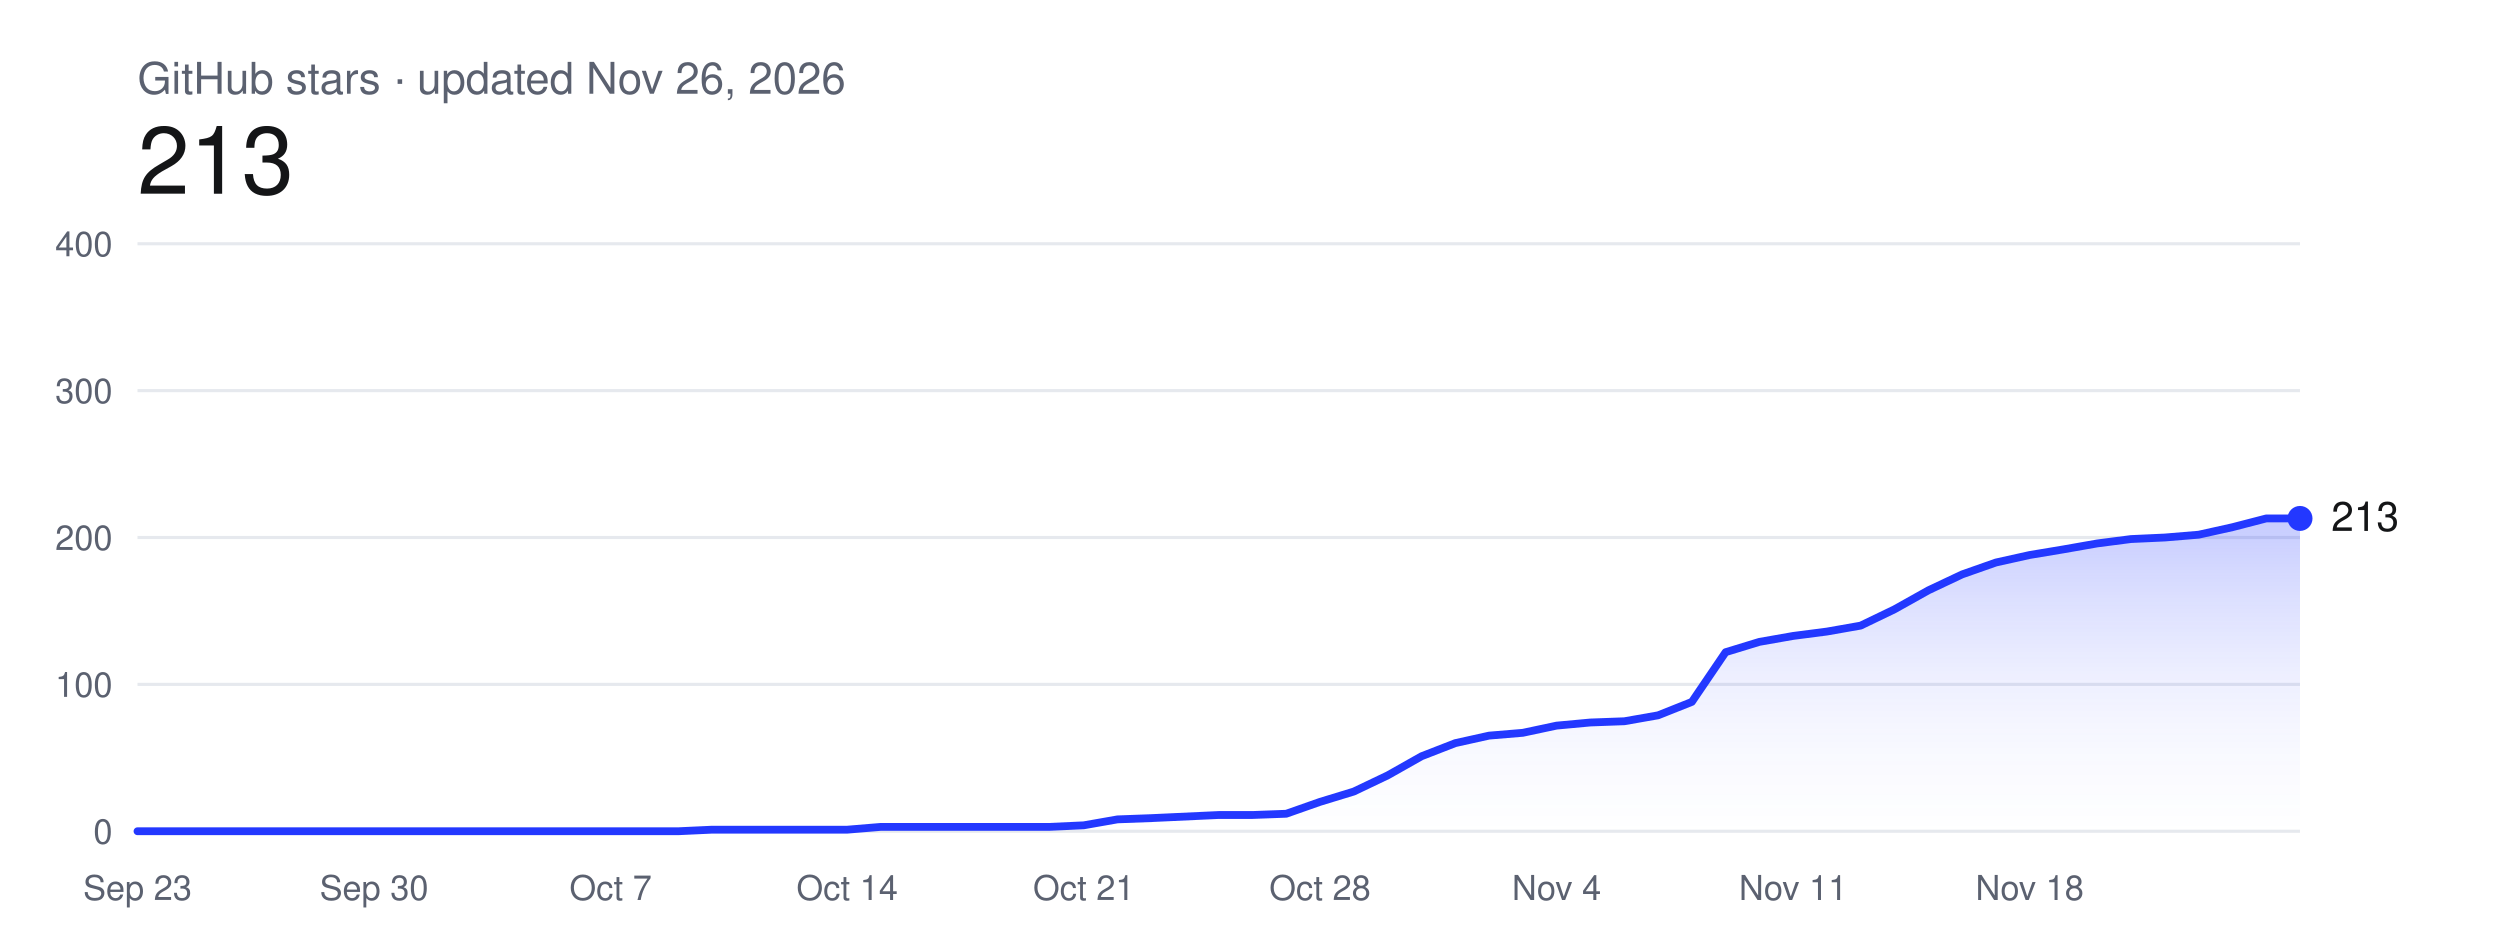
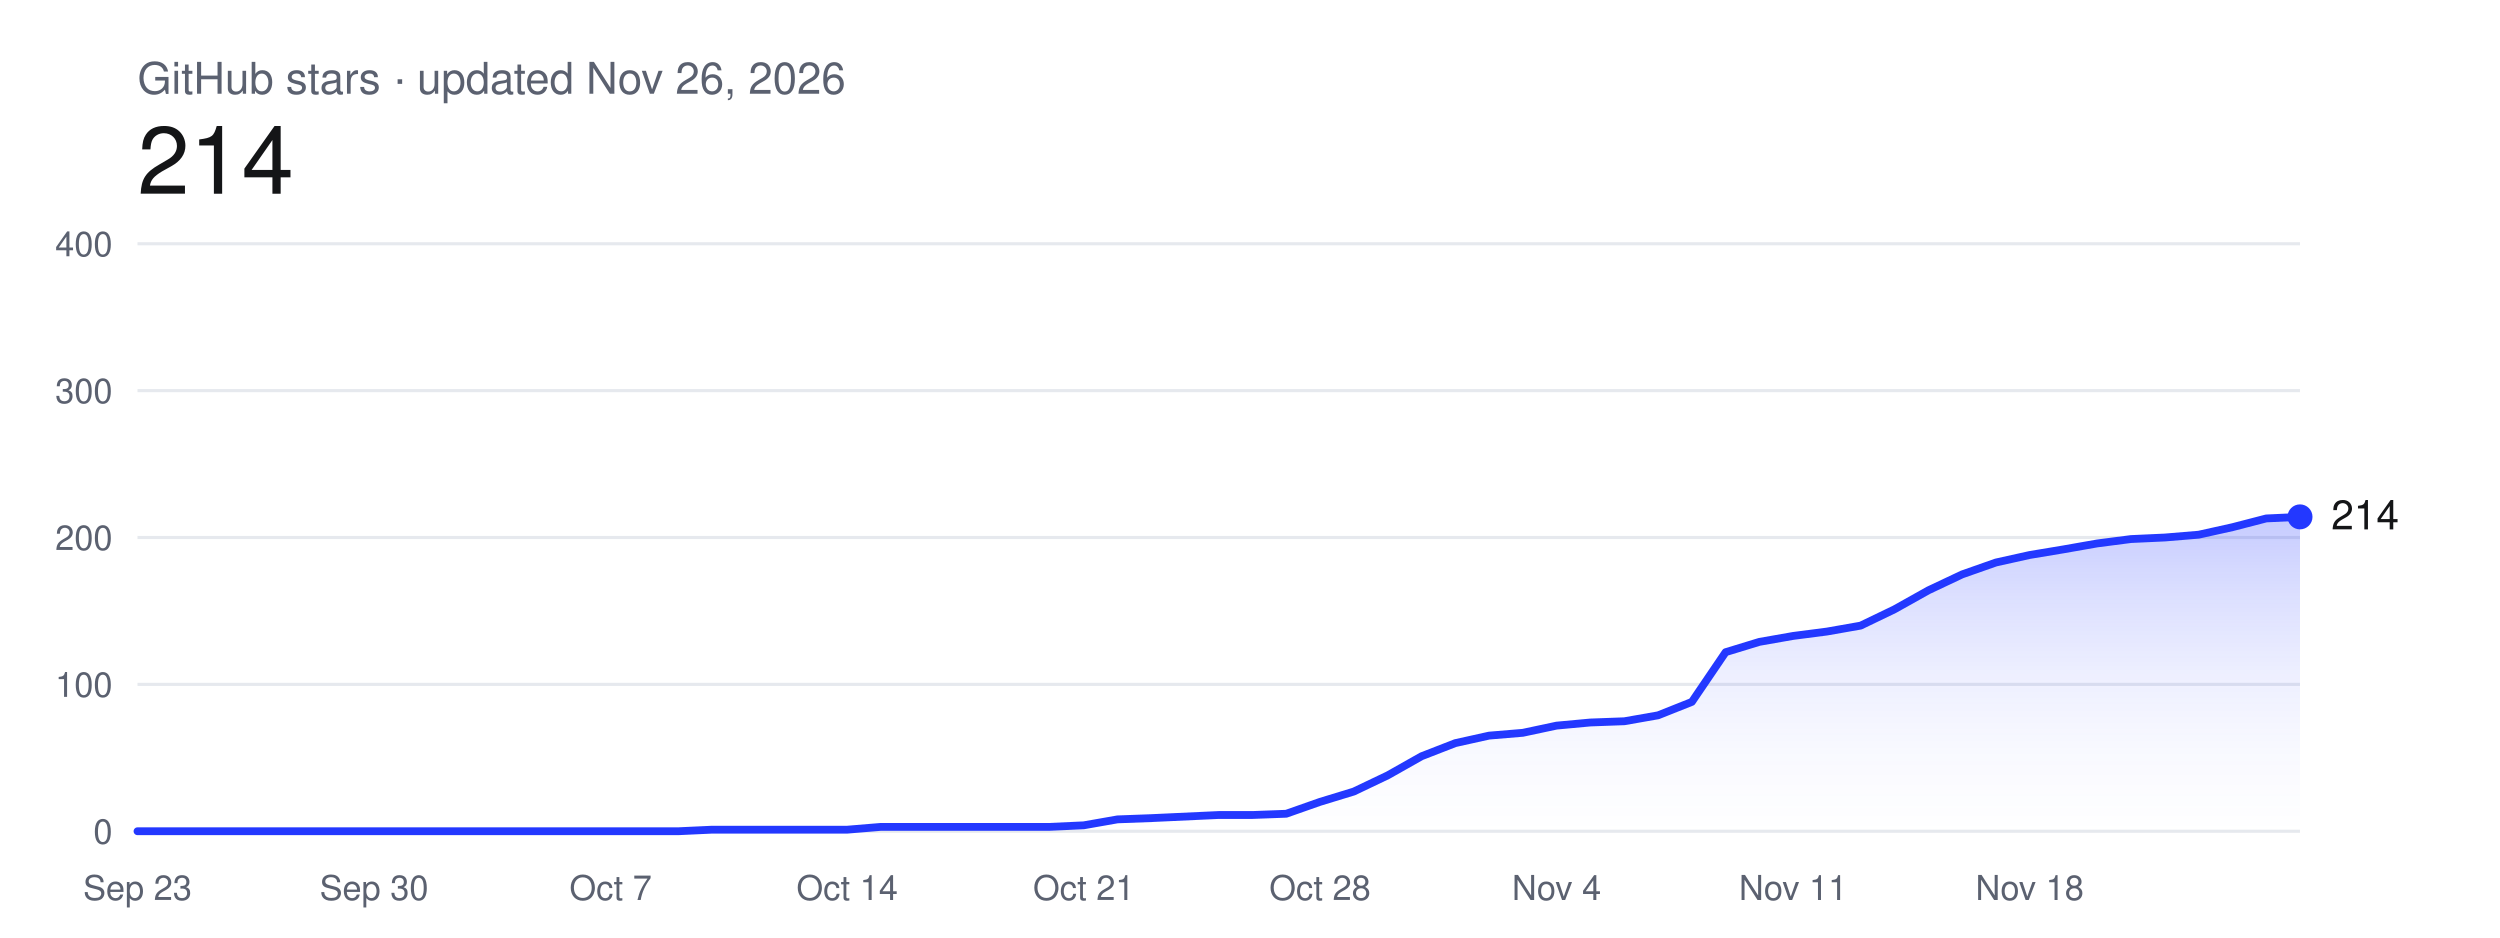
<svg xmlns="http://www.w3.org/2000/svg" width="800" height="300" viewBox="0 0 800 300" font-family="-apple-system, BlinkMacSystemFont, 'Segoe UI', Helvetica, Arial, sans-serif">
  <defs>
    <linearGradient id="a" x1="0" x2="0" y1="0" y2="1">
      <stop offset="0" stop-color="#2338ff" stop-opacity="0.26" />
      <stop offset="0.25" stop-color="#2338ff" stop-opacity="0.16" />
      <stop offset="0.5" stop-color="#2338ff" stop-opacity="0.08" />
      <stop offset="0.75" stop-color="#2338ff" stop-opacity="0.03" />
      <stop offset="1" stop-color="#2338ff" stop-opacity="0" />
    </linearGradient>
  </defs>
  <text x="44" y="30" font-size="14" fill="#5b6170">GitHub stars · updated Nov 26, 2026</text>
-   <text x="44" y="62" font-size="30" font-weight="300" fill="#141517">213</text>
+   <text x="44" y="62" font-size="30" font-weight="300" fill="#141517">214</text>
  <line x1="44" x2="736" y1="266.0" y2="266.0" stroke="#e6e9ee" stroke-width="1" />
  <text x="36" y="270.0" font-size="11" fill="#5b6170" text-anchor="end">0</text>
  <line x1="44" x2="736" y1="219.0" y2="219.0" stroke="#e6e9ee" stroke-width="1" />
  <text x="36" y="223.0" font-size="11" fill="#5b6170" text-anchor="end">100</text>
  <line x1="44" x2="736" y1="172.0" y2="172.0" stroke="#e6e9ee" stroke-width="1" />
  <text x="36" y="176.0" font-size="11" fill="#5b6170" text-anchor="end">200</text>
  <line x1="44" x2="736" y1="125.0" y2="125.0" stroke="#e6e9ee" stroke-width="1" />
  <text x="36" y="129.0" font-size="11" fill="#5b6170" text-anchor="end">300</text>
  <line x1="44" x2="736" y1="78.0" y2="78.0" stroke="#e6e9ee" stroke-width="1" />
  <text x="36" y="82.0" font-size="11" fill="#5b6170" text-anchor="end">400</text>
  <text x="44.0" y="288" font-size="11" fill="#5b6170" text-anchor="middle">Sep 23</text>
  <text x="119.7" y="288" font-size="11" fill="#5b6170" text-anchor="middle">Sep 30</text>
  <text x="195.4" y="288" font-size="11" fill="#5b6170" text-anchor="middle">Oct 7</text>
  <text x="271.1" y="288" font-size="11" fill="#5b6170" text-anchor="middle">Oct 14</text>
  <text x="346.8" y="288" font-size="11" fill="#5b6170" text-anchor="middle">Oct 21</text>
  <text x="422.4" y="288" font-size="11" fill="#5b6170" text-anchor="middle">Oct 28</text>
  <text x="498.1" y="288" font-size="11" fill="#5b6170" text-anchor="middle">Nov 4</text>
  <text x="573.8" y="288" font-size="11" fill="#5b6170" text-anchor="middle">Nov 11</text>
  <text x="649.5" y="288" font-size="11" fill="#5b6170" text-anchor="middle">Nov 18</text>
-   <polygon points="44,266.0 44.0,266.0 54.8,266.0 65.6,266.0 76.4,266.0 87.2,266.0 98.1,266.0 108.9,266.0 119.7,266.0 130.5,266.0 141.3,266.0 152.1,266.0 162.9,266.0 173.8,266.0 184.6,266.0 195.4,266.0 206.2,266.0 217.0,266.0 227.8,265.5 238.6,265.5 249.4,265.5 260.2,265.5 271.1,265.5 281.9,264.6 292.7,264.6 303.5,264.6 314.3,264.6 325.1,264.6 335.9,264.6 346.8,264.1 357.6,262.2 368.4,261.8 379.2,261.3 390.0,260.8 400.8,260.8 411.6,260.4 422.4,256.6 433.2,253.3 444.1,248.1 454.9,242.0 465.7,237.8 476.5,235.4 487.3,234.5 498.1,232.2 508.9,231.2 519.8,230.8 530.6,228.9 541.4,224.6 552.2,208.7 563.0,205.4 573.8,203.5 584.6,202.1 595.4,200.2 606.2,195.0 617.1,188.9 627.9,183.8 638.7,180.0 649.5,177.6 660.3,175.8 671.1,173.9 681.9,172.5 692.8,172.0 703.6,171.1 714.4,168.7 725.2,165.9 736.0,165.9 736.0,266.0" fill="url(#a)" />
-   <polyline points="44.0,266.0 54.8,266.0 65.6,266.0 76.4,266.0 87.2,266.0 98.1,266.0 108.9,266.0 119.7,266.0 130.5,266.0 141.3,266.0 152.1,266.0 162.9,266.0 173.8,266.0 184.6,266.0 195.4,266.0 206.2,266.0 217.0,266.0 227.8,265.5 238.6,265.5 249.4,265.5 260.2,265.5 271.1,265.5 281.9,264.6 292.7,264.6 303.5,264.6 314.3,264.6 325.1,264.6 335.9,264.6 346.8,264.1 357.6,262.2 368.4,261.8 379.2,261.3 390.0,260.8 400.8,260.8 411.6,260.4 422.4,256.6 433.2,253.3 444.1,248.1 454.9,242.0 465.7,237.8 476.5,235.4 487.3,234.5 498.1,232.2 508.9,231.2 519.8,230.8 530.6,228.9 541.4,224.6 552.2,208.7 563.0,205.4 573.8,203.5 584.6,202.1 595.4,200.2 606.2,195.0 617.1,188.9 627.9,183.8 638.7,180.0 649.5,177.6 660.3,175.8 671.1,173.9 681.9,172.5 692.8,172.0 703.6,171.1 714.4,168.7 725.2,165.9 736.0,165.9" fill="none" stroke="#2338ff" stroke-width="2.5" stroke-linejoin="round" stroke-linecap="round" />
-   <circle cx="736.0" cy="165.9" r="4" fill="#2338ff" />
-   <text x="746.0" y="169.9" font-size="13" fill="#141517">213</text>
+   <polygon points="44,266.0 44.0,266.0 54.8,266.0 65.6,266.0 76.4,266.0 87.2,266.0 98.1,266.0 108.9,266.0 119.7,266.0 130.5,266.0 141.3,266.0 152.1,266.0 162.9,266.0 173.8,266.0 184.6,266.0 195.4,266.0 206.2,266.0 217.0,266.0 227.8,265.5 238.6,265.5 249.4,265.5 260.2,265.5 271.1,265.5 281.9,264.6 292.7,264.6 303.5,264.6 314.3,264.6 325.1,264.6 335.9,264.6 346.8,264.1 357.6,262.2 368.4,261.8 379.2,261.3 390.0,260.8 400.8,260.8 411.6,260.4 422.4,256.6 433.2,253.3 444.1,248.1 454.9,242.0 465.7,237.8 476.5,235.4 487.3,234.5 498.1,232.2 508.9,231.2 519.8,230.8 530.6,228.9 541.4,224.6 552.2,208.7 563.0,205.4 573.8,203.5 584.6,202.1 595.4,200.2 606.2,195.0 617.1,188.9 627.9,183.8 638.7,180.0 649.5,177.6 660.3,175.8 671.1,173.9 681.9,172.5 692.8,172.0 703.6,171.1 714.4,168.7 725.2,165.9 736.0,165.4 736.0,266.0" fill="url(#a)" />
+   <polyline points="44.0,266.0 54.8,266.0 65.6,266.0 76.4,266.0 87.2,266.0 98.1,266.0 108.9,266.0 119.7,266.0 130.5,266.0 141.3,266.0 152.1,266.0 162.9,266.0 173.8,266.0 184.6,266.0 195.4,266.0 206.2,266.0 217.0,266.0 227.8,265.5 238.6,265.5 249.4,265.5 260.2,265.5 271.1,265.5 281.9,264.6 292.7,264.6 303.5,264.6 314.3,264.6 325.1,264.6 335.9,264.6 346.8,264.1 357.6,262.2 368.4,261.8 379.2,261.3 390.0,260.8 400.8,260.8 411.6,260.4 422.4,256.6 433.2,253.3 444.1,248.1 454.9,242.0 465.7,237.8 476.5,235.4 487.3,234.5 498.1,232.2 508.9,231.2 519.8,230.8 530.6,228.9 541.4,224.6 552.2,208.7 563.0,205.4 573.8,203.5 584.6,202.1 595.4,200.2 606.2,195.0 617.1,188.9 627.9,183.8 638.7,180.0 649.5,177.6 660.3,175.8 671.1,173.9 681.9,172.5 692.8,172.0 703.6,171.1 714.4,168.7 725.2,165.9 736.0,165.4" fill="none" stroke="#2338ff" stroke-width="2.5" stroke-linejoin="round" stroke-linecap="round" />
+   <circle cx="736.0" cy="165.4" r="4" fill="#2338ff" />
+   <text x="746.0" y="169.4" font-size="13" fill="#141517">214</text>
</svg>
